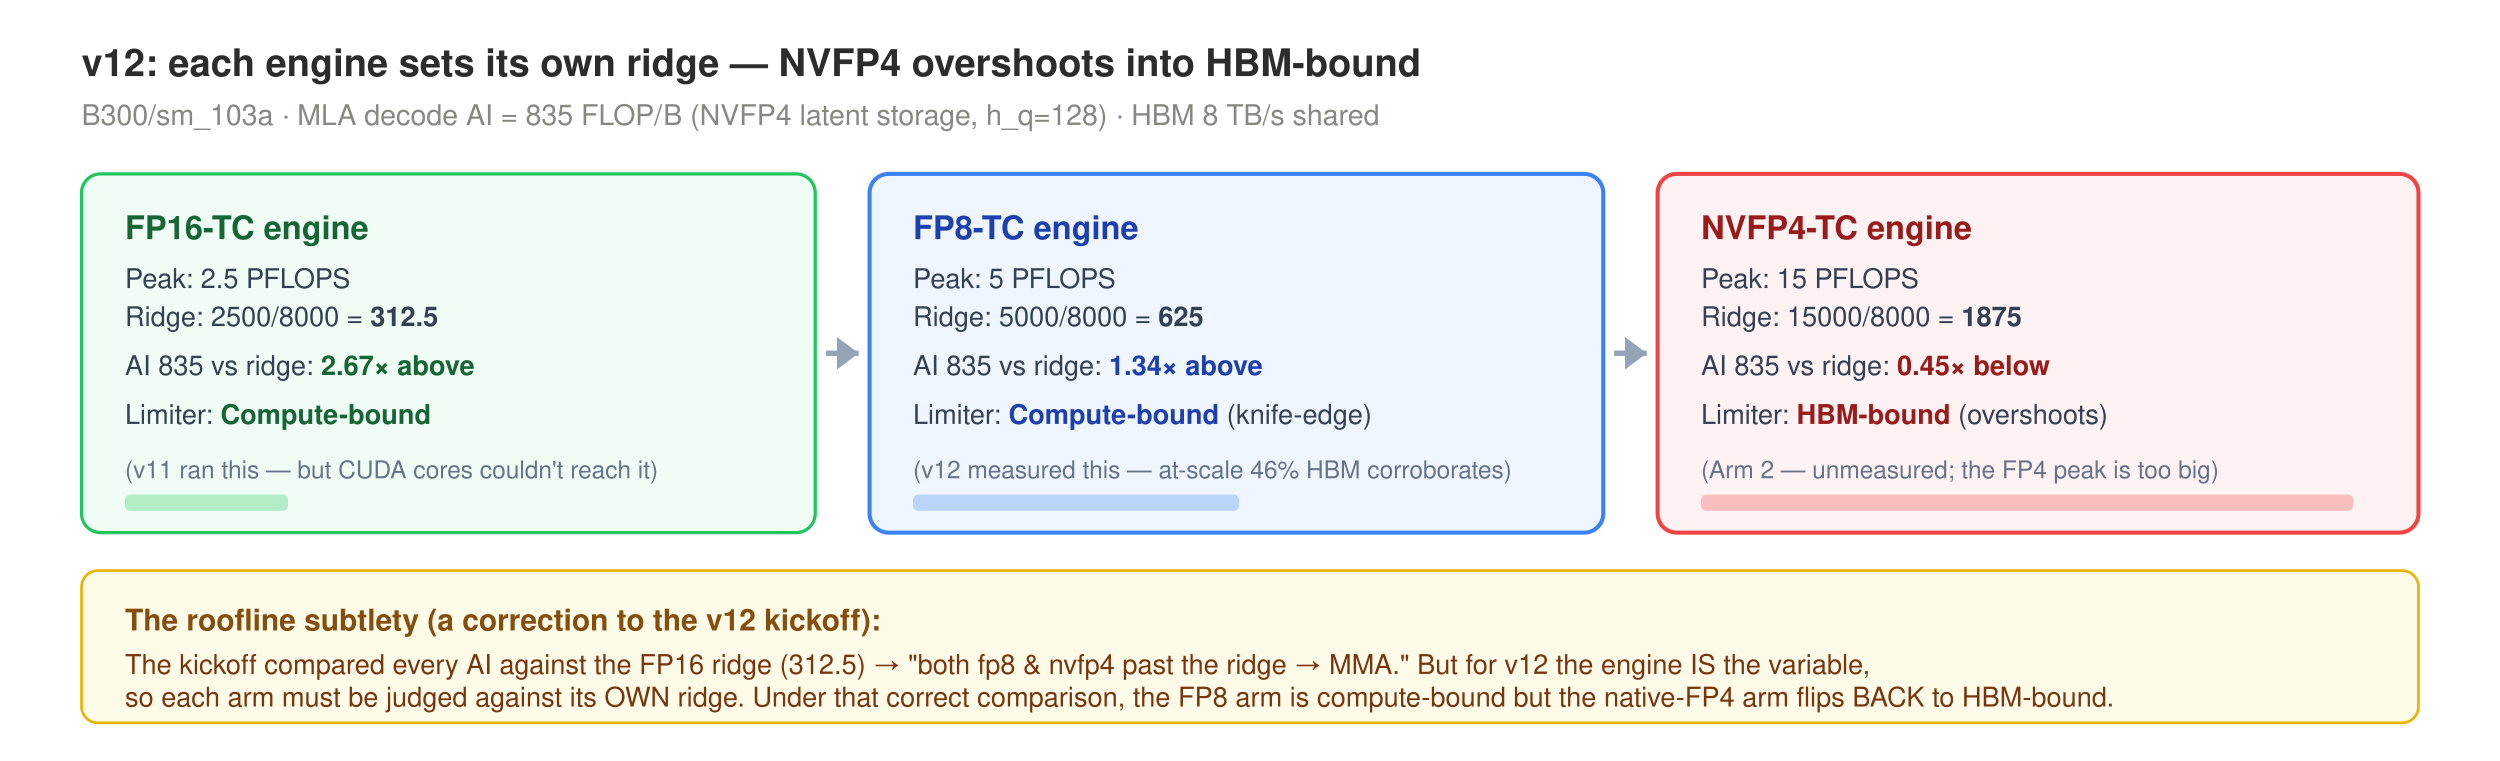
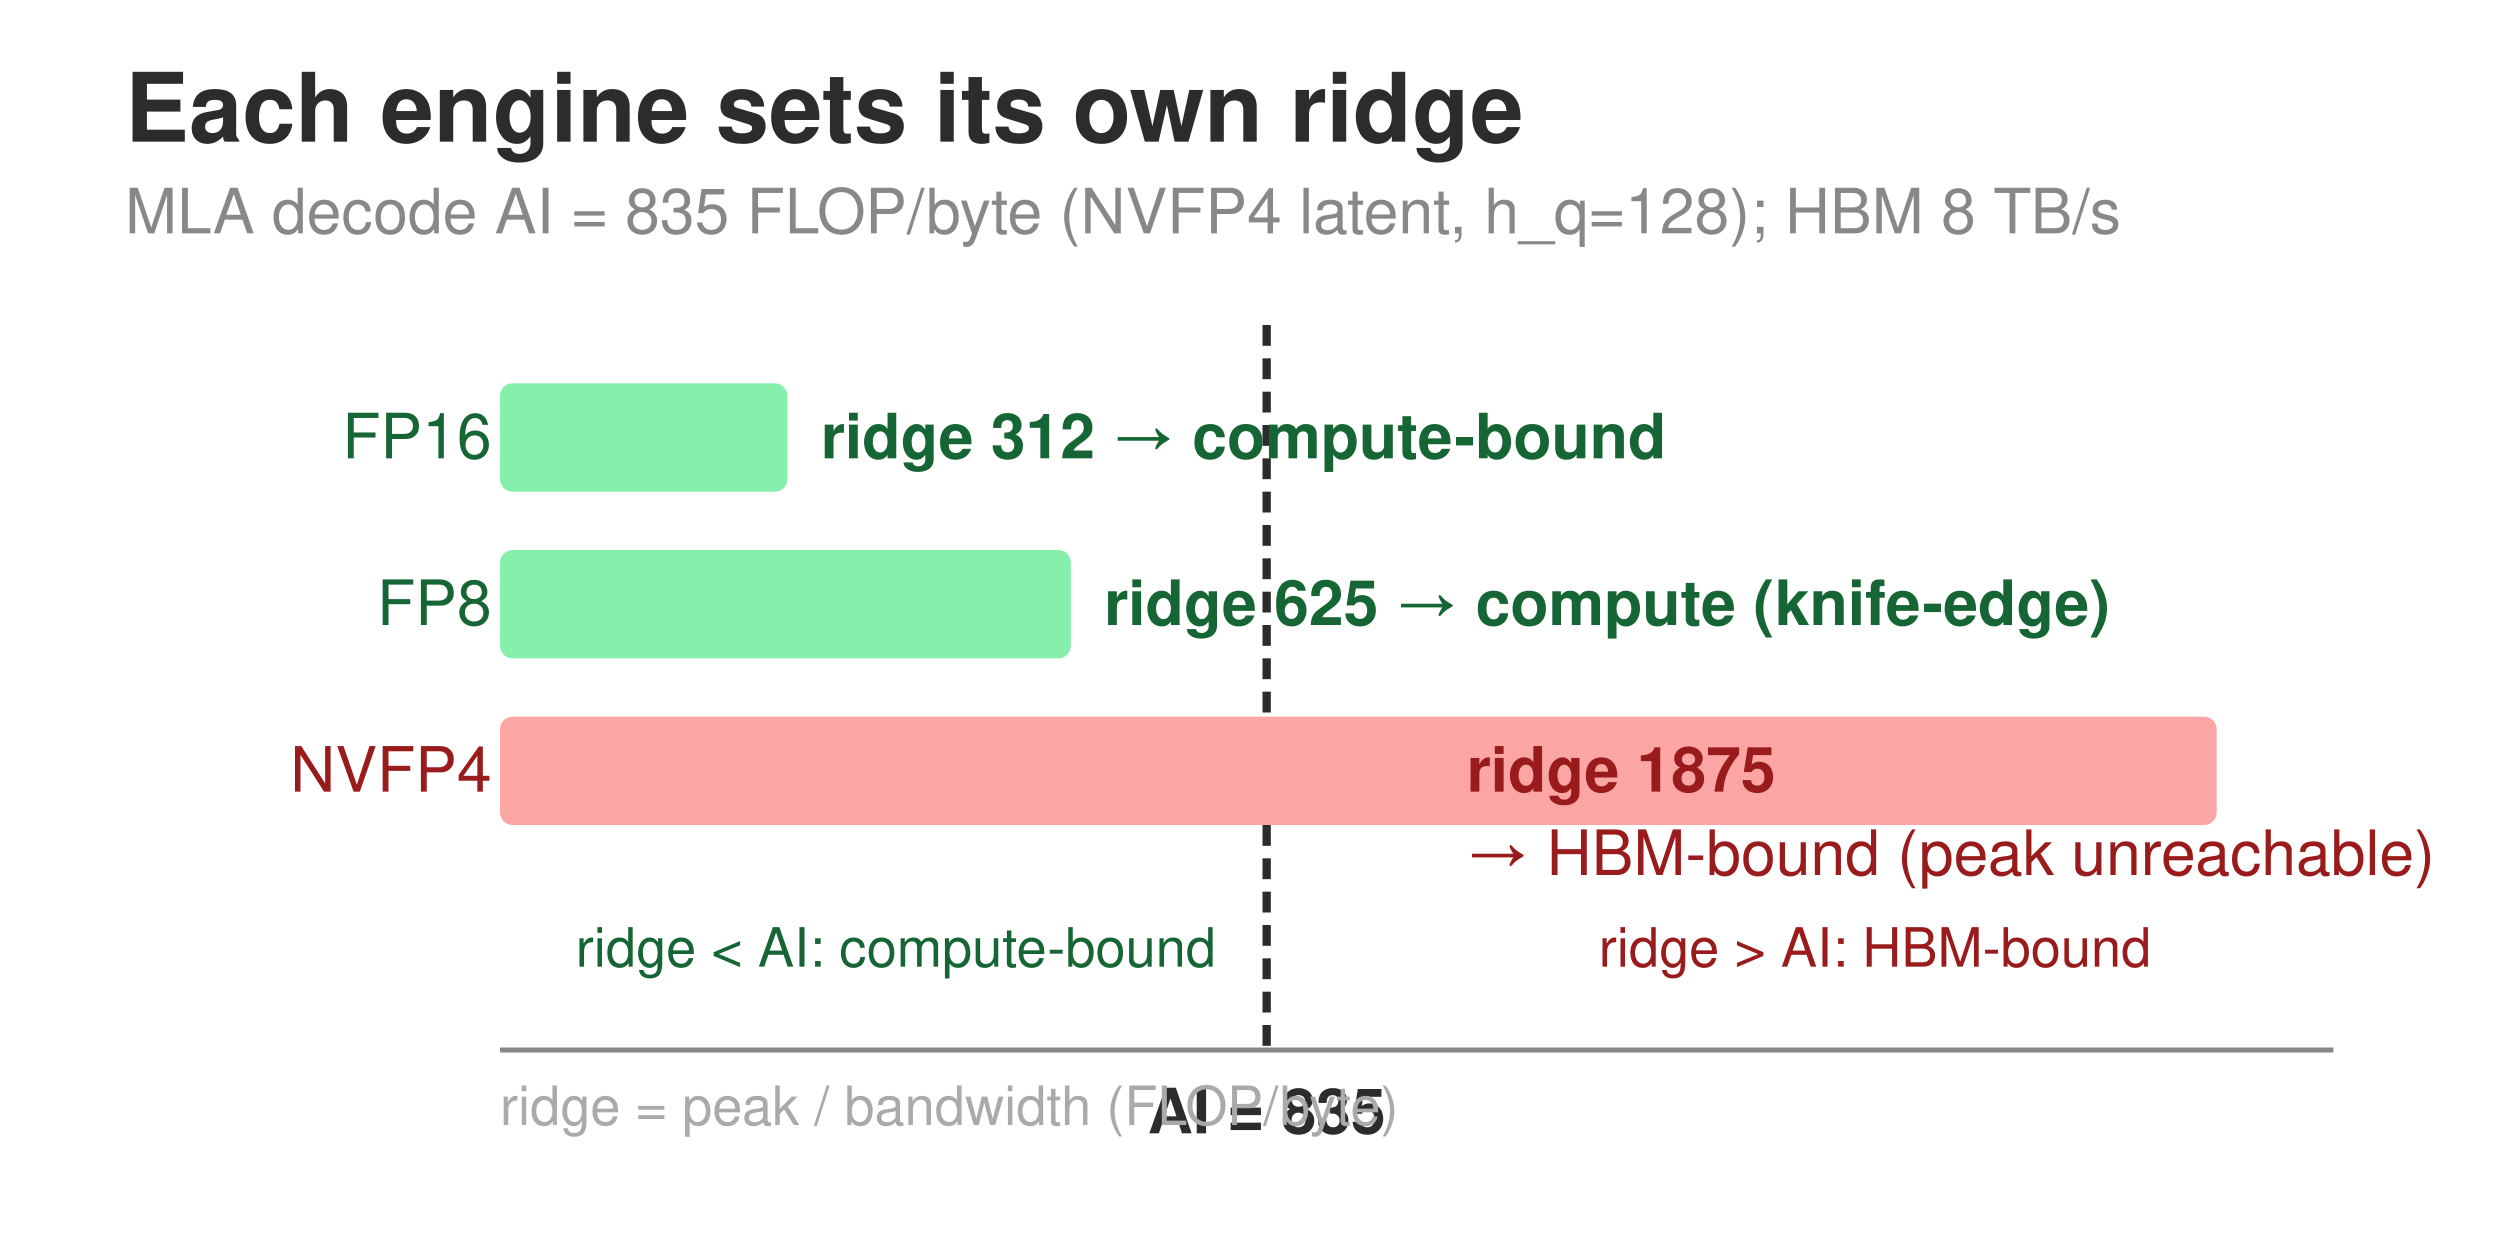
- <svg xmlns="http://www.w3.org/2000/svg" width="100%" viewBox="0 0 920 280" role="img" font-family="Helvetica, Arial, sans-serif">
-   <rect x="0" y="0" width="920" height="280" fill="#ffffff" />
-   <text x="30" y="28" font-size="14" font-weight="600" fill="#2C2C2A">v12: each engine sets its own ridge — NVFP4 overshoots into HBM-bound</text>
-   <text x="30" y="46" font-size="10.5" fill="#888780">B300/sm_103a · MLA decode AI = 835 FLOP/B (NVFP4 latent storage, h_q=128) · HBM 8 TB/s shared</text>
-   <rect x="30" y="64" width="270" height="132" rx="7" fill="#F0FDF4" stroke="#22C55E" stroke-width="1.2" />
-   <text x="46" y="88" font-size="12" font-weight="700" fill="#166534">FP16-TC engine</text>
-   <text x="46" y="106" font-size="10" fill="#334155">Peak: 2.5 PFLOPS</text>
-   <text x="46" y="120" font-size="10" fill="#334155">Ridge: 2500/8000 = <tspan font-weight="600">312.5</tspan>
-   </text>
-   <text x="46" y="138" font-size="10" fill="#334155">AI 835 vs ridge: <tspan font-weight="600" fill="#166534">2.67× above</tspan>
-   </text>
-   <text x="46" y="156" font-size="10" fill="#334155">Limiter: <tspan font-weight="600" fill="#166534">Compute-bound</tspan>
-   </text>
-   <text x="46" y="176" font-size="9" fill="#64748B">(v11 ran this — but CUDA cores couldn't reach it)</text>
-   <rect x="46" y="182" width="60" height="6" rx="2" fill="#22C55E" opacity="0.3" />
-   <rect x="320" y="64" width="270" height="132" rx="7" fill="#EFF6FF" stroke="#3B82F6" stroke-width="1.5" />
-   <text x="336" y="88" font-size="12" font-weight="700" fill="#1E40AF">FP8-TC engine</text>
-   <text x="336" y="106" font-size="10" fill="#334155">Peak: 5 PFLOPS</text>
-   <text x="336" y="120" font-size="10" fill="#334155">Ridge: 5000/8000 = <tspan font-weight="600">625</tspan>
-   </text>
-   <text x="336" y="138" font-size="10" fill="#334155">AI 835 vs ridge: <tspan font-weight="600" fill="#1E40AF">1.34× above</tspan>
-   </text>
-   <text x="336" y="156" font-size="10" fill="#334155">Limiter: <tspan font-weight="600" fill="#1E40AF">Compute-bound</tspan> (knife-edge)</text>
-   <text x="336" y="176" font-size="9" fill="#64748B">(v12 measured this — at-scale 46% HBM corroborates)</text>
-   <rect x="336" y="182" width="120" height="6" rx="2" fill="#3B82F6" opacity="0.3" />
-   <rect x="610" y="64" width="280" height="132" rx="7" fill="#FEF2F2" stroke="#EF4444" stroke-width="1.5" />
-   <text x="626" y="88" font-size="12" font-weight="700" fill="#991B1B">NVFP4-TC engine</text>
-   <text x="626" y="106" font-size="10" fill="#334155">Peak: 15 PFLOPS</text>
-   <text x="626" y="120" font-size="10" fill="#334155">Ridge: 15000/8000 = <tspan font-weight="600">1875</tspan>
-   </text>
-   <text x="626" y="138" font-size="10" fill="#334155">AI 835 vs ridge: <tspan font-weight="600" fill="#991B1B">0.45× below</tspan>
-   </text>
-   <text x="626" y="156" font-size="10" fill="#334155">Limiter: <tspan font-weight="600" fill="#991B1B">HBM-bound</tspan> (overshoots)</text>
-   <text x="626" y="176" font-size="9" fill="#64748B">(Arm 2 — unmeasured; the FP4 peak is too big)</text>
-   <rect x="626" y="182" width="240" height="6" rx="2" fill="#EF4444" opacity="0.3" />
-   <line x1="304" y1="130" x2="316" y2="130" stroke="#94A3B8" stroke-width="2" />
-   <polygon points="316,130 308,124 308,136" fill="#94A3B8" />
-   <line x1="594" y1="130" x2="606" y2="130" stroke="#94A3B8" stroke-width="2" />
-   <polygon points="606,130 598,124 598,136" fill="#94A3B8" />
-   <rect x="30" y="210" width="860" height="56" rx="6" fill="#FEFCE8" stroke="#EAB308" stroke-width="1" />
-   <text x="46" y="232" font-size="11" font-weight="600" fill="#854D0E">The roofline subtlety (a correction to the v12 kickoff):</text>
-   <text x="46" y="248" font-size="10" fill="#78350F">The kickoff compared every AI against the FP16 ridge (312.5) → "both fp8 &amp; nvfp4 past the ridge → MMA." But for v12 the engine IS the variable,</text>
-   <text x="46" y="260" font-size="10" fill="#78350F">so each arm must be judged against its OWN ridge. Under that correct comparison, the FP8 arm is compute-bound but the native-FP4 arm flips BACK to HBM-bound.</text>
+ <svg xmlns="http://www.w3.org/2000/svg" width="100%" viewBox="0 0 600 300" role="img" font-family="Helvetica, Arial, sans-serif">
+   <rect x="0" y="0" width="600" height="300" fill="#ffffff" />
+   <text x="30" y="34" font-size="23" font-weight="700" fill="#2C2C2A">Each engine sets its own ridge</text>
+   <text x="30" y="56" font-size="15" fill="#888">MLA decode AI = 835 FLOP/byte (NVFP4 latent, h_q=128); HBM 8 TB/s</text>
+   <line x1="304" y1="78" x2="304" y2="252" stroke="#2C2C2A" stroke-width="2" stroke-dasharray="5,3" />
+   <text x="304" y="272" font-size="15" font-weight="700" fill="#2C2C2A" text-anchor="middle">AI = 835</text>
+   <line x1="120" y1="252" x2="560" y2="252" stroke="#888" stroke-width="1.2" />
+   <text x="120" y="270" font-size="13" fill="#aaa">ridge = peak / bandwidth (FLOP/byte)</text>
+   <rect x="120" y="92" width="69" height="26" rx="3" fill="#86EFAC" />
+   <text x="118" y="110" font-size="15" fill="#166534" text-anchor="end">FP16</text>
+   <text x="197" y="110" font-size="15" font-weight="700" fill="#166534">ridge 312 → compute-bound</text>
+   <rect x="120" y="132" width="137" height="26" rx="3" fill="#86EFAC" />
+   <text x="118" y="150" font-size="15" fill="#166534" text-anchor="end">FP8</text>
+   <text x="265" y="150" font-size="15" font-weight="700" fill="#166534">ridge 625 → compute (knife-edge)</text>
+   <rect x="120" y="172" width="412" height="26" rx="3" fill="#FCA5A5" />
+   <text x="118" y="190" font-size="15" fill="#991B1B" text-anchor="end">NVFP4</text>
+   <text x="352" y="190" font-size="15" font-weight="700" fill="#991B1B">ridge 1875</text>
+   <text x="352" y="210" font-size="15" fill="#991B1B">→ HBM-bound (peak unreachable)</text>
+   <text x="215" y="232" font-size="13" fill="#166534" text-anchor="middle">ridge &lt; AI: compute-bound</text>
+   <text x="450" y="232" font-size="13" fill="#991B1B" text-anchor="middle">ridge &gt; AI: HBM-bound</text>
</svg>
